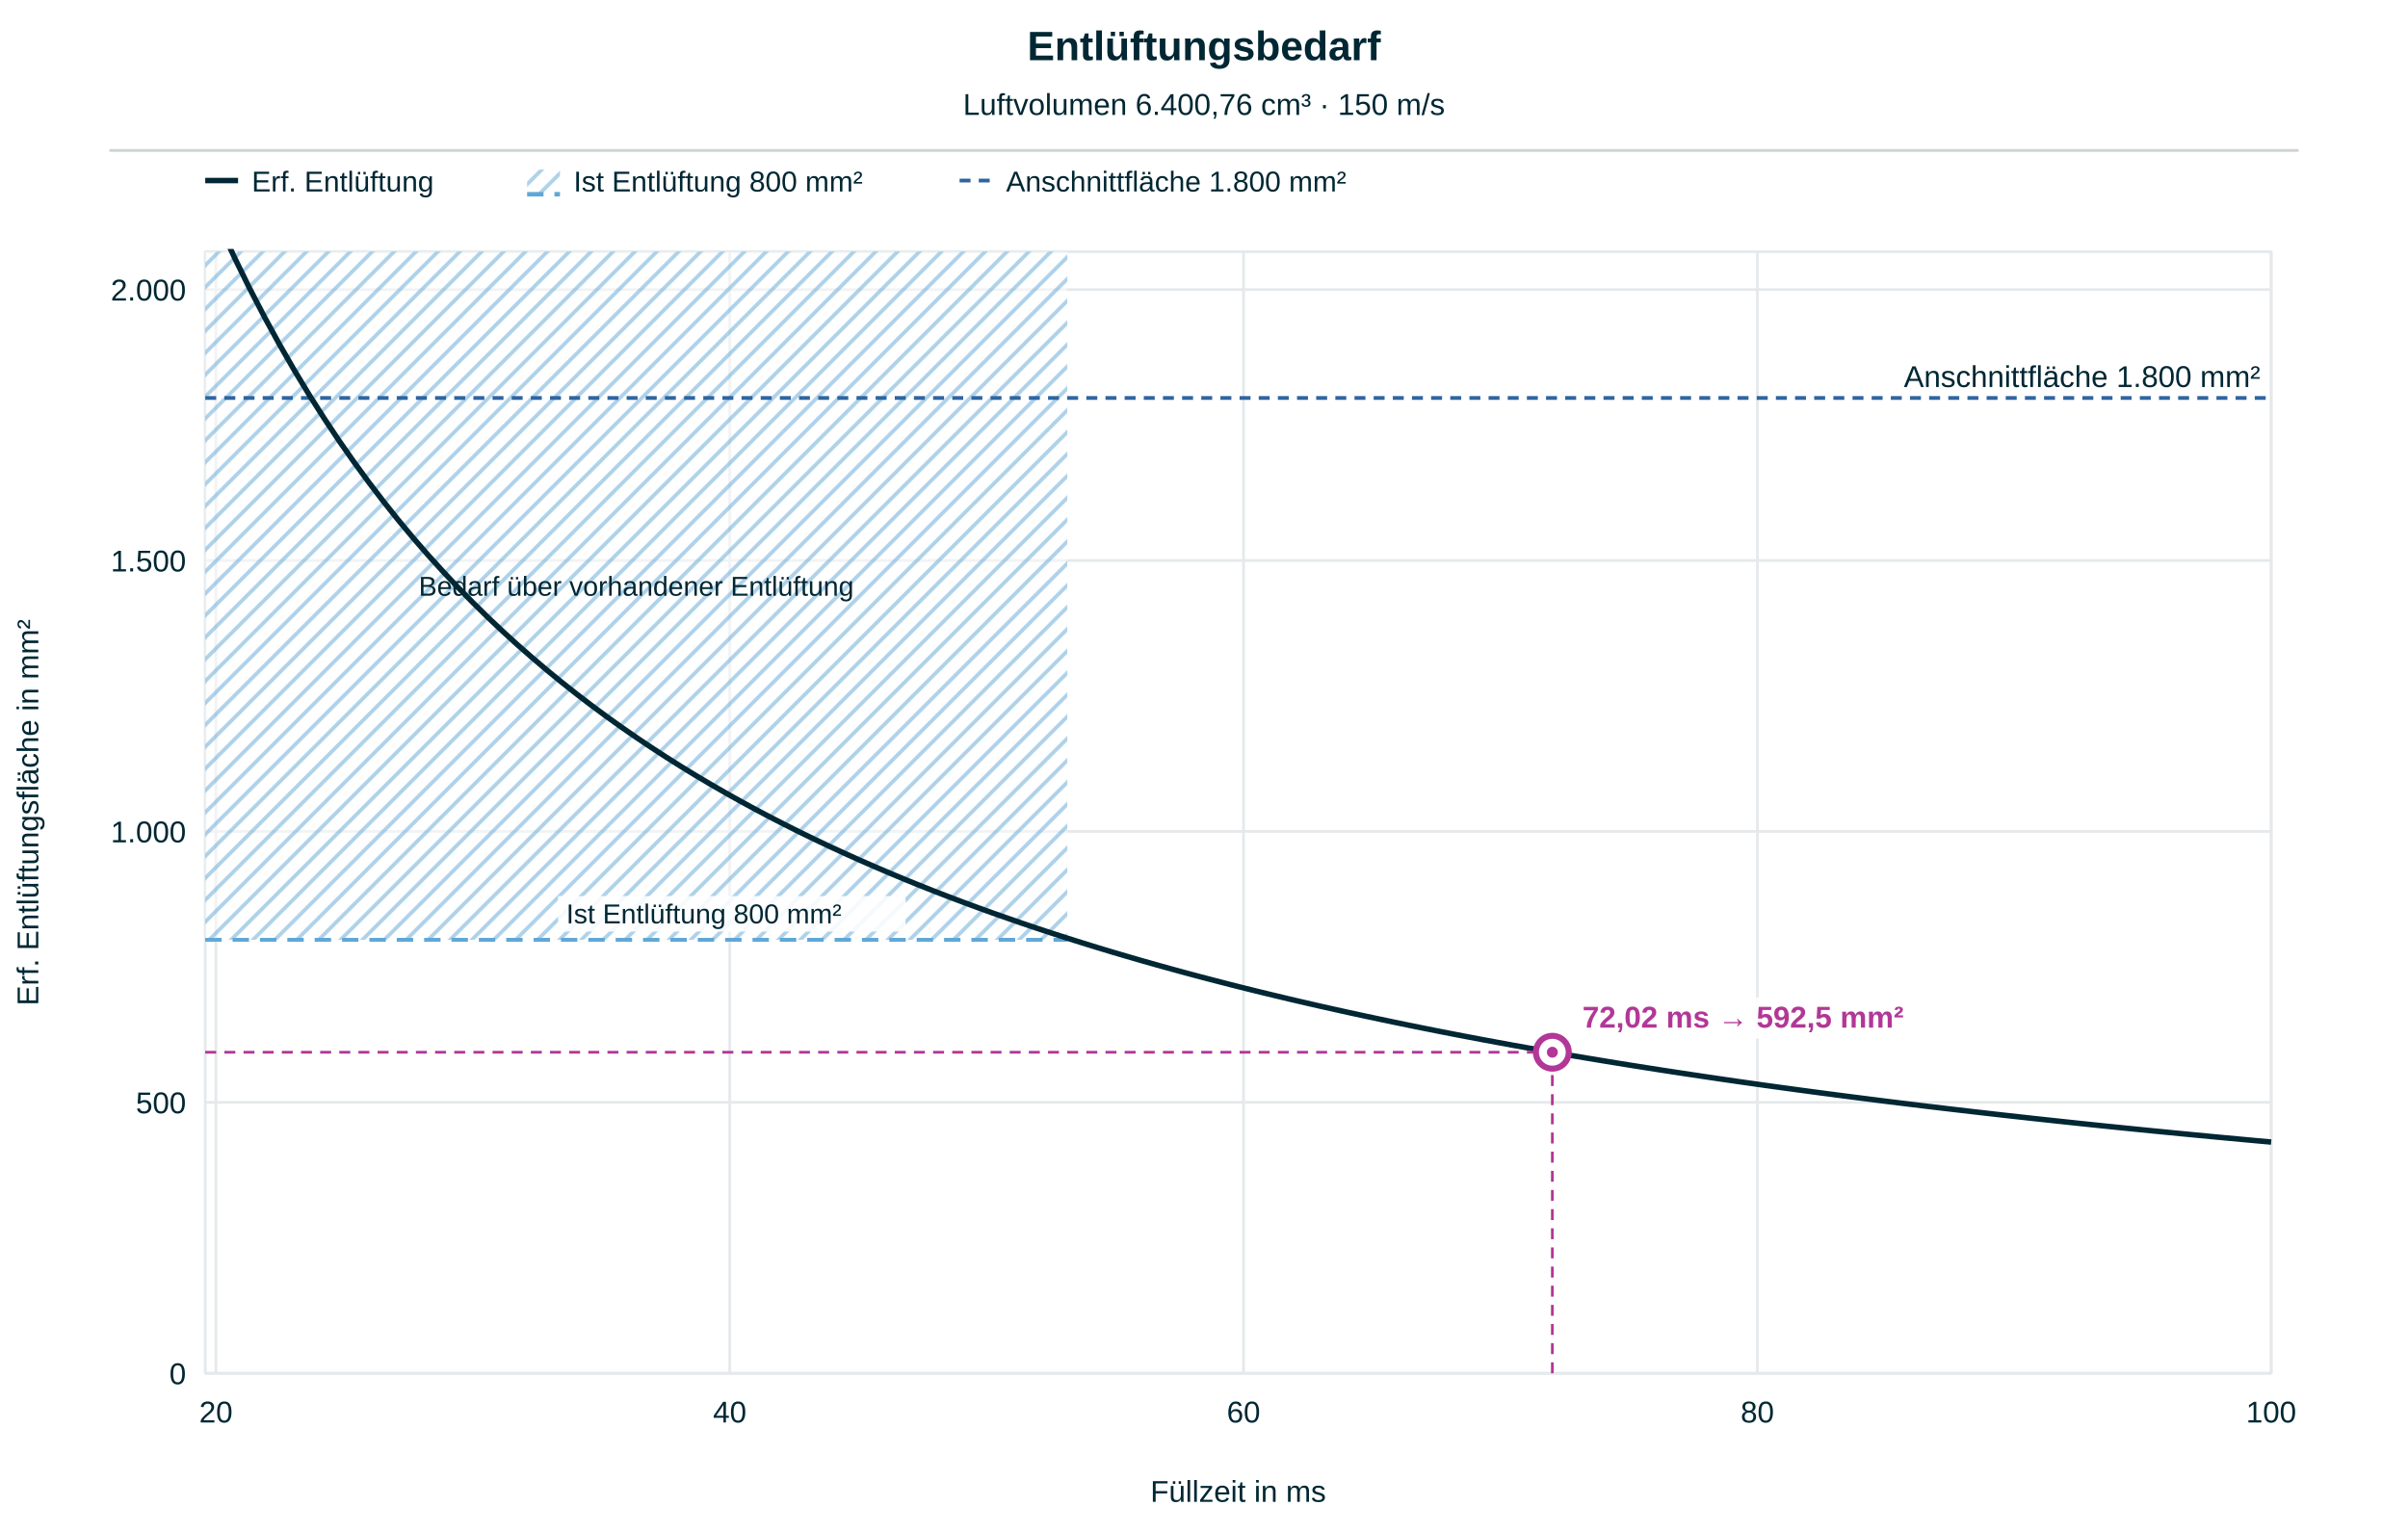
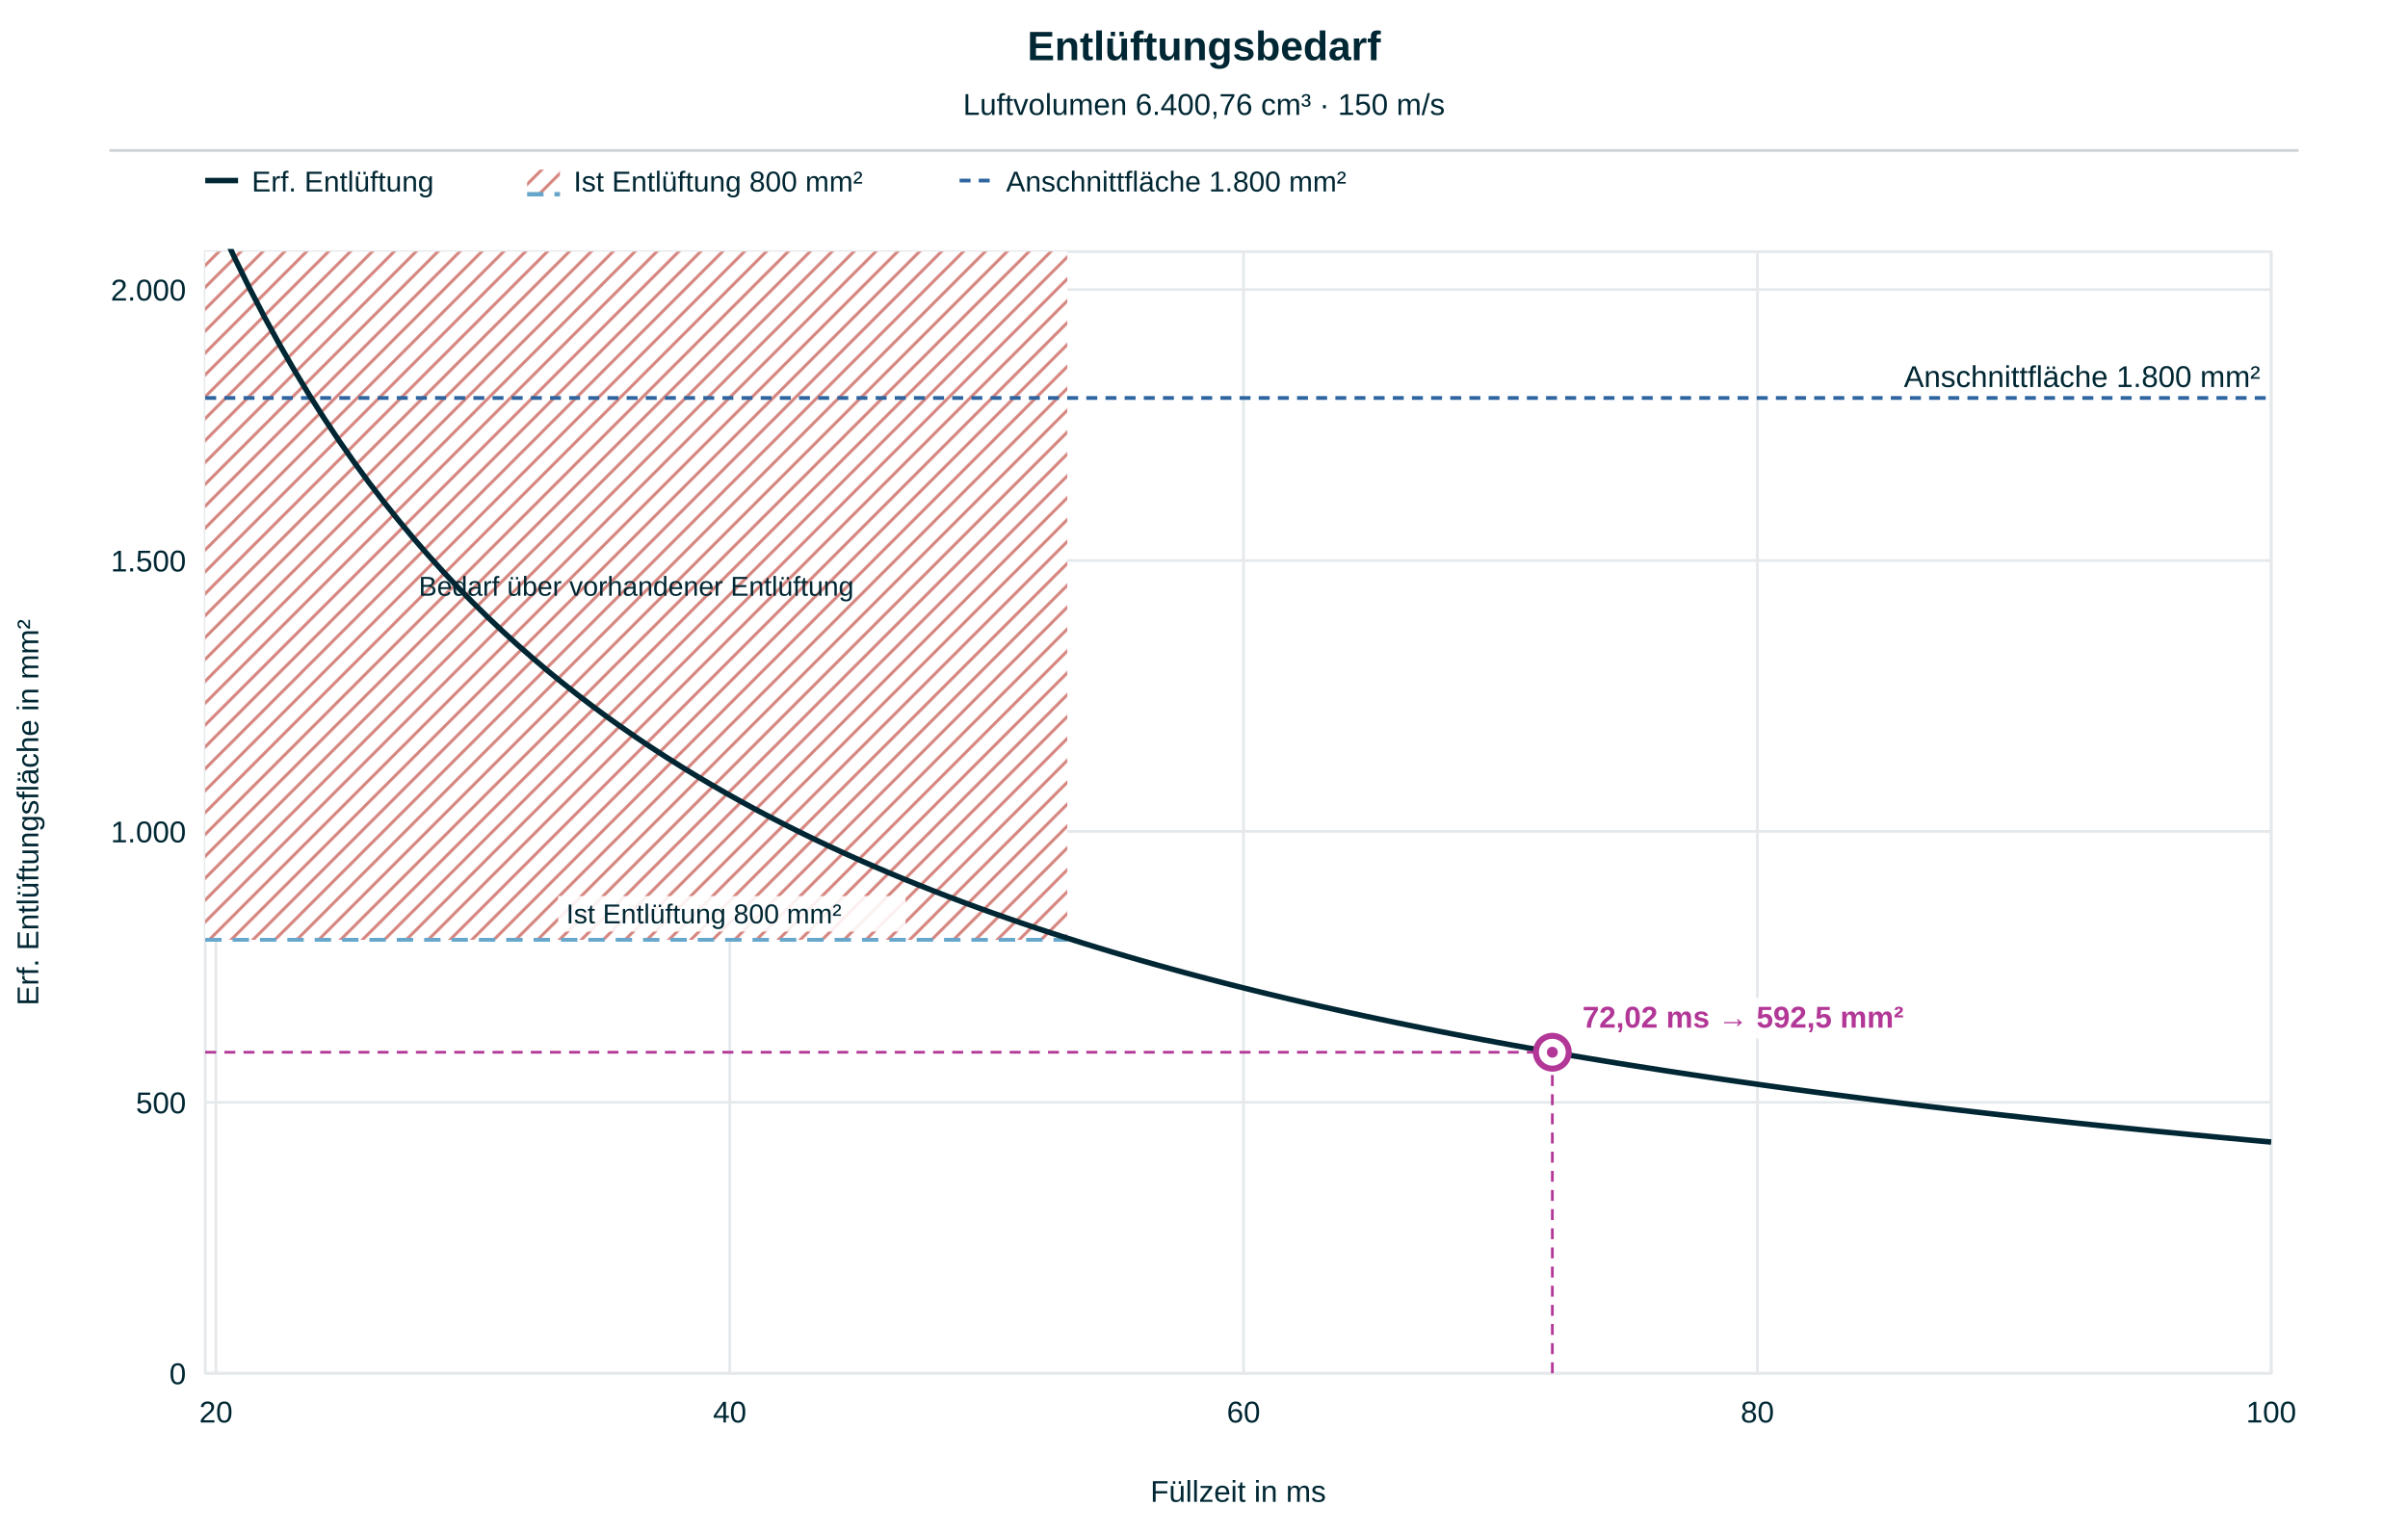
<svg xmlns="http://www.w3.org/2000/svg" viewBox="0 0 880 560" font-family="Arial, Helvetica, sans-serif" role="img">
  <defs>
    <clipPath id="clip0">
      <path d="M75.00 92.00h755.00v410.00h-755.00Z" />
    </clipPath>
    <pattern id="pat0" patternUnits="userSpaceOnUse" width="8" height="8">
-       <path d="M-2 6L6 -2M2 10L10 2" fill="none" stroke="#60a7d6" stroke-opacity="0.5" stroke-width="1.4" class="s-air" />
+       <path d="M-2 6L6 -2M2 10L10 2" fill="none" stroke="#b42318" stroke-opacity="0.55" stroke-width="1.1" class="s-bad" />
    </pattern>
    <clipPath id="clip1">
      <path d="M74.00 91.00h757.00v412.00h-757.00Z" />
    </clipPath>
  </defs>
  <rect x="0.00" y="0.00" width="880.00" height="560.00" fill="#ffffff" class="f-surface" />
  <text x="440.00" y="22.00" font-family="Arial, Helvetica, sans-serif" font-size="15" font-weight="700" fill="#002733" class="f-text" text-anchor="middle">Entlüftungsbedarf</text>
  <text x="440.00" y="42.00" font-family="Arial, Helvetica, sans-serif" font-size="11" font-weight="400" fill="#002733" class="f-text" text-anchor="middle">Luftvolumen 6.400,76 cm³ · 150 m/s</text>
  <path d="M40.00 55.00L840.00 55.00" fill="none" stroke="#ccd4d6" stroke-width="1" stroke-linejoin="round" class="s-border" />
  <path d="M75.00 92.00h755.00v410.00h-755.00Z" fill="none" stroke="#e5e9eb" stroke-width="1" stroke-linejoin="round" class="s-border-light" />
  <path d="M78.91 92.00L78.91 502.00" fill="none" stroke="#e5e9eb" stroke-width="1" stroke-linejoin="round" class="s-border-light" />
  <text x="78.91" y="520.00" font-family="Arial, Helvetica, sans-serif" font-size="11" font-weight="400" fill="#002733" class="f-text" text-anchor="middle">20</text>
  <path d="M266.68 92.00L266.68 502.00" fill="none" stroke="#e5e9eb" stroke-width="1" stroke-linejoin="round" class="s-border-light" />
  <text x="266.68" y="520.00" font-family="Arial, Helvetica, sans-serif" font-size="11" font-weight="400" fill="#002733" class="f-text" text-anchor="middle">40</text>
  <path d="M454.45 92.00L454.45 502.00" fill="none" stroke="#e5e9eb" stroke-width="1" stroke-linejoin="round" class="s-border-light" />
  <text x="454.45" y="520.00" font-family="Arial, Helvetica, sans-serif" font-size="11" font-weight="400" fill="#002733" class="f-text" text-anchor="middle">60</text>
  <path d="M642.23 92.00L642.23 502.00" fill="none" stroke="#e5e9eb" stroke-width="1" stroke-linejoin="round" class="s-border-light" />
  <text x="642.23" y="520.00" font-family="Arial, Helvetica, sans-serif" font-size="11" font-weight="400" fill="#002733" class="f-text" text-anchor="middle">80</text>
  <path d="M830.00 92.00L830.00 502.00" fill="none" stroke="#e5e9eb" stroke-width="1" stroke-linejoin="round" class="s-border-light" />
  <text x="830.00" y="520.00" font-family="Arial, Helvetica, sans-serif" font-size="11" font-weight="400" fill="#002733" class="f-text" text-anchor="middle">100</text>
  <path d="M75.00 502.00L830.00 502.00" fill="none" stroke="#e5e9eb" stroke-width="1" stroke-linejoin="round" class="s-border-light" />
  <text x="68.00" y="506.00" font-family="Arial, Helvetica, sans-serif" font-size="11" font-weight="400" fill="#002733" class="f-text" text-anchor="end">0</text>
  <path d="M75.00 402.97L830.00 402.97" fill="none" stroke="#e5e9eb" stroke-width="1" stroke-linejoin="round" class="s-border-light" />
  <text x="68.00" y="406.97" font-family="Arial, Helvetica, sans-serif" font-size="11" font-weight="400" fill="#002733" class="f-text" text-anchor="end">500</text>
  <path d="M75.00 303.93L830.00 303.93" fill="none" stroke="#e5e9eb" stroke-width="1" stroke-linejoin="round" class="s-border-light" />
  <text x="68.00" y="307.93" font-family="Arial, Helvetica, sans-serif" font-size="11" font-weight="400" fill="#002733" class="f-text" text-anchor="end">1.000</text>
  <path d="M75.00 204.90L830.00 204.90" fill="none" stroke="#e5e9eb" stroke-width="1" stroke-linejoin="round" class="s-border-light" />
  <text x="68.00" y="208.90" font-family="Arial, Helvetica, sans-serif" font-size="11" font-weight="400" fill="#002733" class="f-text" text-anchor="end">1.500</text>
  <path d="M75.00 105.86L830.00 105.86" fill="none" stroke="#e5e9eb" stroke-width="1" stroke-linejoin="round" class="s-border-light" />
  <text x="68.00" y="109.86" font-family="Arial, Helvetica, sans-serif" font-size="11" font-weight="400" fill="#002733" class="f-text" text-anchor="end">2.000</text>
  <text x="452.50" y="549.00" font-family="Arial, Helvetica, sans-serif" font-size="11" font-weight="400" fill="#002733" class="f-text" text-anchor="middle">Füllzeit in ms</text>
  <text x="0.00" y="0.00" font-family="Arial, Helvetica, sans-serif" font-size="11" font-weight="400" fill="#002733" class="f-text" text-anchor="middle" transform="translate(14.00 297.00) rotate(-90.00)">Erf. Entlüftungsfläche in mm²</text>
  <g clip-path="url(#clip0)">
-     <path d="M75.00 343.55L80.43 343.55L85.86 343.55L91.29 343.55L96.73 343.55L102.16 343.55L107.59 343.55L113.02 343.55L118.45 343.55L123.88 343.55L129.32 343.55L134.75 343.55L140.18 343.55L145.61 343.55L151.04 343.55L156.47 343.55L161.91 343.55L167.34 343.55L172.77 343.55L178.20 343.55L183.63 343.55L189.06 343.55L194.50 343.55L199.93 343.55L205.36 343.55L210.79 343.55L216.22 343.55L221.65 343.55L227.09 343.55L232.52 343.55L237.95 343.55L243.38 343.55L248.81 343.55L254.24 343.55L259.68 343.55L265.11 343.55L270.54 343.55L275.97 343.55L281.40 343.55L286.83 343.55L292.27 343.55L297.70 343.55L303.13 343.55L308.56 343.55L313.99 343.55L319.42 343.55L324.86 343.55L330.29 343.55L335.72 343.55L341.15 343.55L346.58 343.55L352.01 343.55L357.45 343.55L362.88 343.55L368.31 343.55L373.74 343.55L379.17 343.55L384.60 343.55L390.04 343.55L390.04 92.00L75.00 92.00Z" fill="#ffffff" fill-opacity="0.45" fill-rule="nonzero" class="f-surface" />
+     <path d="M75.00 343.55L80.43 343.55L85.86 343.55L91.29 343.55L96.73 343.55L102.16 343.55L107.59 343.55L113.02 343.55L118.45 343.55L123.88 343.55L129.32 343.55L134.75 343.55L140.18 343.55L145.61 343.55L151.04 343.55L156.47 343.55L161.91 343.55L167.34 343.55L172.77 343.55L178.20 343.55L183.63 343.55L189.06 343.55L194.50 343.55L199.93 343.55L205.36 343.55L210.79 343.55L216.22 343.55L221.65 343.55L227.09 343.55L232.52 343.55L237.95 343.55L243.38 343.55L248.81 343.55L254.24 343.55L259.68 343.55L265.11 343.55L270.54 343.55L275.97 343.55L281.40 343.55L286.83 343.55L292.27 343.55L297.70 343.55L303.13 343.55L308.56 343.55L313.99 343.55L319.42 343.55L324.86 343.55L330.29 343.55L335.72 343.55L341.15 343.55L346.58 343.55L352.01 343.55L357.45 343.55L362.88 343.55L368.31 343.55L373.74 343.55L379.17 343.55L384.60 343.55L390.04 343.55L390.04 92.00L75.00 92.00Z" fill="#ffffff" fill-rule="nonzero" class="f-surface" />
    <path d="M75.00 343.55L80.43 343.55L85.86 343.55L91.29 343.55L96.73 343.55L102.16 343.55L107.59 343.55L113.02 343.55L118.45 343.55L123.88 343.55L129.32 343.55L134.75 343.55L140.18 343.55L145.61 343.55L151.04 343.55L156.47 343.55L161.91 343.55L167.34 343.55L172.77 343.55L178.20 343.55L183.63 343.55L189.06 343.55L194.50 343.55L199.93 343.55L205.36 343.55L210.79 343.55L216.22 343.55L221.65 343.55L227.09 343.55L232.52 343.55L237.95 343.55L243.38 343.55L248.81 343.55L254.24 343.55L259.68 343.55L265.11 343.55L270.54 343.55L275.97 343.55L281.40 343.55L286.83 343.55L292.27 343.55L297.70 343.55L303.13 343.55L308.56 343.55L313.99 343.55L319.42 343.55L324.86 343.55L330.29 343.55L335.72 343.55L341.15 343.55L346.58 343.55L352.01 343.55L357.45 343.55L362.88 343.55L368.31 343.55L373.74 343.55L379.17 343.55L384.60 343.55L390.04 343.55L390.04 92.00L75.00 92.00Z" fill="url(#pat0)" fill-rule="nonzero" />
-     <path d="M75.00 343.55L80.43 343.55L85.86 343.55L91.29 343.55L96.73 343.55L102.16 343.55L107.59 343.55L113.02 343.55L118.45 343.55L123.88 343.55L129.32 343.55L134.75 343.55L140.18 343.55L145.61 343.55L151.04 343.55L156.47 343.55L161.91 343.55L167.34 343.55L172.77 343.55L178.20 343.55L183.63 343.55L189.06 343.55L194.50 343.55L199.93 343.55L205.36 343.55L210.79 343.55L216.22 343.55L221.65 343.55L227.09 343.55L232.52 343.55L237.95 343.55L243.38 343.55L248.81 343.55L254.24 343.55L259.68 343.55L265.11 343.55L270.54 343.55L275.97 343.55L281.40 343.55L286.83 343.55L292.27 343.55L297.70 343.55L303.13 343.55L308.56 343.55L313.99 343.55L319.42 343.55L324.86 343.55L330.29 343.55L335.72 343.55L341.15 343.55L346.58 343.55L352.01 343.55L357.45 343.55L362.88 343.55L368.31 343.55L373.74 343.55L379.17 343.55L384.60 343.55L390.04 343.55" fill="none" stroke="#60a7d6" stroke-width="1.4" stroke-dasharray="6 4" stroke-linejoin="round" class="s-air" />
+     <path d="M75.00 343.55L80.43 343.55L85.86 343.55L91.29 343.55L96.73 343.55L102.16 343.55L107.59 343.55L113.02 343.55L118.45 343.55L123.88 343.55L129.32 343.55L134.75 343.55L140.18 343.55L145.61 343.55L151.04 343.55L156.47 343.55L161.91 343.55L167.34 343.55L172.77 343.55L178.20 343.55L183.63 343.55L189.06 343.55L194.50 343.55L199.93 343.55L205.36 343.55L210.79 343.55L216.22 343.55L221.65 343.55L227.09 343.55L232.52 343.55L237.95 343.55L243.38 343.55L248.81 343.55L254.24 343.55L259.68 343.55L265.11 343.55L270.54 343.55L275.97 343.55L281.40 343.55L286.83 343.55L292.27 343.55L297.70 343.55L303.13 343.55L308.56 343.55L313.99 343.55L319.42 343.55L324.86 343.55L330.29 343.55L335.72 343.55L341.15 343.55L346.58 343.55L352.01 343.55L357.45 343.55L362.88 343.55L368.31 343.55L373.74 343.55L379.17 343.55L384.60 343.55L390.04 343.55" fill="none" stroke="#68a7cc" stroke-width="1.4" stroke-dasharray="6 4" stroke-linejoin="round" class="s-air" />
    <rect x="203.93" y="327.55" width="127.00" height="13.00" fill="#ffffff" fill-opacity="0.88" class="f-surface" />
    <text x="206.93" y="337.55" font-family="Arial, Helvetica, sans-serif" font-size="10" font-weight="400" fill="#002733" class="f-text" text-anchor="start">Ist Entlüftung 800 mm²</text>
    <path d="M75.00 145.48L830.00 145.48" fill="none" stroke="#2e65a0" stroke-width="1.4" stroke-dasharray="4 3" stroke-linejoin="round" class="s-die" />
    <text x="826.00" y="141.48" font-family="Arial, Helvetica, sans-serif" font-size="11" font-weight="400" fill="#002733" class="f-text" text-anchor="end">Anschnittfläche 1.800 mm²</text>
    <text x="232.52" y="217.77" font-family="Arial, Helvetica, sans-serif" font-size="10" font-weight="400" fill="#002733" class="f-text" text-anchor="middle">Bedarf über vorhandener Entlüftung</text>
  </g>
  <g clip-path="url(#clip1)">
    <path d="M75.00 70.42L80.43 82.80L85.86 94.50L91.29 105.56L96.73 116.03L102.16 125.96L107.59 135.40L113.02 144.38L118.45 152.92L123.88 161.07L129.32 168.84L134.75 176.27L140.18 183.37L145.61 190.18L151.04 196.69L156.47 202.94L161.91 208.94L167.34 214.70L172.77 220.24L178.20 225.58L183.63 230.71L189.06 235.66L194.50 240.42L199.93 245.03L205.36 249.47L210.79 253.76L216.22 257.91L221.65 261.92L227.09 265.80L232.52 269.56L237.95 273.20L243.38 276.73L248.81 280.15L254.24 283.47L259.68 286.69L265.11 289.81L270.54 292.85L275.97 295.80L281.40 298.67L286.83 301.46L292.27 304.18L297.70 306.82L303.13 309.40L308.56 311.90L313.99 314.34L319.42 316.72L324.86 319.04L330.29 321.31L335.72 323.51L341.15 325.67L346.58 327.77L352.01 329.82L357.45 331.83L362.88 333.79L368.31 335.70L373.74 337.58L379.17 339.41L384.60 341.20L390.04 342.95L395.47 344.66L400.90 346.34L406.33 347.98L411.76 349.58L417.19 351.16L422.63 352.70L428.06 354.21L433.49 355.69L438.92 357.14L444.35 358.56L449.78 359.96L455.22 361.33L460.65 362.67L466.08 363.98L471.51 365.28L476.94 366.54L482.37 367.79L487.81 369.01L493.24 370.21L498.67 371.39L504.10 372.54L509.53 373.68L514.96 374.80L520.40 375.90L525.83 376.98L531.26 378.04L536.69 379.08L542.12 380.11L547.55 381.11L552.99 382.11L558.42 383.08L563.85 384.04L569.28 384.99L574.71 385.92L580.14 386.83L585.58 387.73L591.01 388.62L596.44 389.49L601.87 390.35L607.30 391.20L612.73 392.03L618.17 392.85L623.60 393.66L629.03 394.46L634.46 395.25L639.89 396.02L645.32 396.79L650.76 397.54L656.19 398.28L661.62 399.01L667.05 399.73L672.48 400.44L677.91 401.14L683.35 401.83L688.78 402.52L694.21 403.19L699.64 403.85L705.07 404.51L710.50 405.15L715.94 405.79L721.37 406.42L726.80 407.04L732.23 407.66L737.66 408.26L743.09 408.86L748.53 409.45L753.96 410.03L759.39 410.61L764.82 411.18L770.25 411.74L775.68 412.29L781.12 412.84L786.55 413.38L791.98 413.91L797.41 414.44L802.84 414.96L808.27 415.48L813.71 415.99L819.14 416.49L824.57 416.99L830.00 417.48" fill="none" stroke="#002733" stroke-width="2" stroke-linejoin="round" class="s-text" />
  </g>
  <path d="M75.00 66.00L87.00 66.00" fill="none" stroke="#002733" stroke-width="2" stroke-linejoin="round" class="s-text" />
  <text x="92.00" y="70.00" font-family="Arial, Helvetica, sans-serif" font-size="10.5" font-weight="400" fill="#002733" class="f-text" text-anchor="start">Erf. Entlüftung</text>
-   <rect x="192.63" y="62.00" width="12.00" height="9.00" fill="#ffffff" fill-opacity="0.45" class="f-surface" />
+   <rect x="192.63" y="62.00" width="12.00" height="9.00" fill="#ffffff" class="f-surface" />
  <rect x="192.63" y="62.00" width="12.00" height="9.00" fill="url(#pat0)" />
-   <path d="M192.63 71.00L204.63 71.00" fill="none" stroke="#60a7d6" stroke-width="1.6" stroke-dasharray="6 4" stroke-linejoin="round" class="s-air" />
+   <path d="M192.63 71.00L204.63 71.00" fill="none" stroke="#68a7cc" stroke-width="1.6" stroke-dasharray="6 4" stroke-linejoin="round" class="s-air" />
  <text x="209.63" y="70.00" font-family="Arial, Helvetica, sans-serif" font-size="10.5" font-weight="400" fill="#002733" class="f-text" text-anchor="start">Ist Entlüftung 800 mm²</text>
  <path d="M350.68 66.00L362.68 66.00" fill="none" stroke="#2e65a0" stroke-width="1.4" stroke-dasharray="4 3" stroke-linejoin="round" class="s-die" />
  <text x="367.68" y="70.00" font-family="Arial, Helvetica, sans-serif" font-size="10.5" font-weight="400" fill="#002733" class="f-text" text-anchor="start">Anschnittfläche 1.800 mm²</text>
  <path d="M75.00 384.65L567.30 384.65M567.30 502.00L567.30 384.65" fill="none" stroke="#b23797" stroke-width="1" stroke-dasharray="4 3" stroke-linejoin="round" class="s-mark" />
  <circle cx="567.30" cy="384.65" r="6" fill="#ffffff" class="f-surface" />
  <circle cx="567.30" cy="384.65" r="6" fill="none" stroke="#b23797" stroke-width="2.2" class="s-mark" />
  <circle cx="567.30" cy="384.65" r="2" fill="#b23797" class="f-mark" />
  <rect x="574.30" y="364.65" width="129.00" height="15.00" fill="#ffffff" fill-opacity="0.88" class="f-surface" />
  <text x="578.30" y="375.65" font-family="Arial, Helvetica, sans-serif" font-size="11" font-weight="700" fill="#b23797" class="f-mark" text-anchor="start">72,02 ms → 592,5 mm²</text>
</svg>
